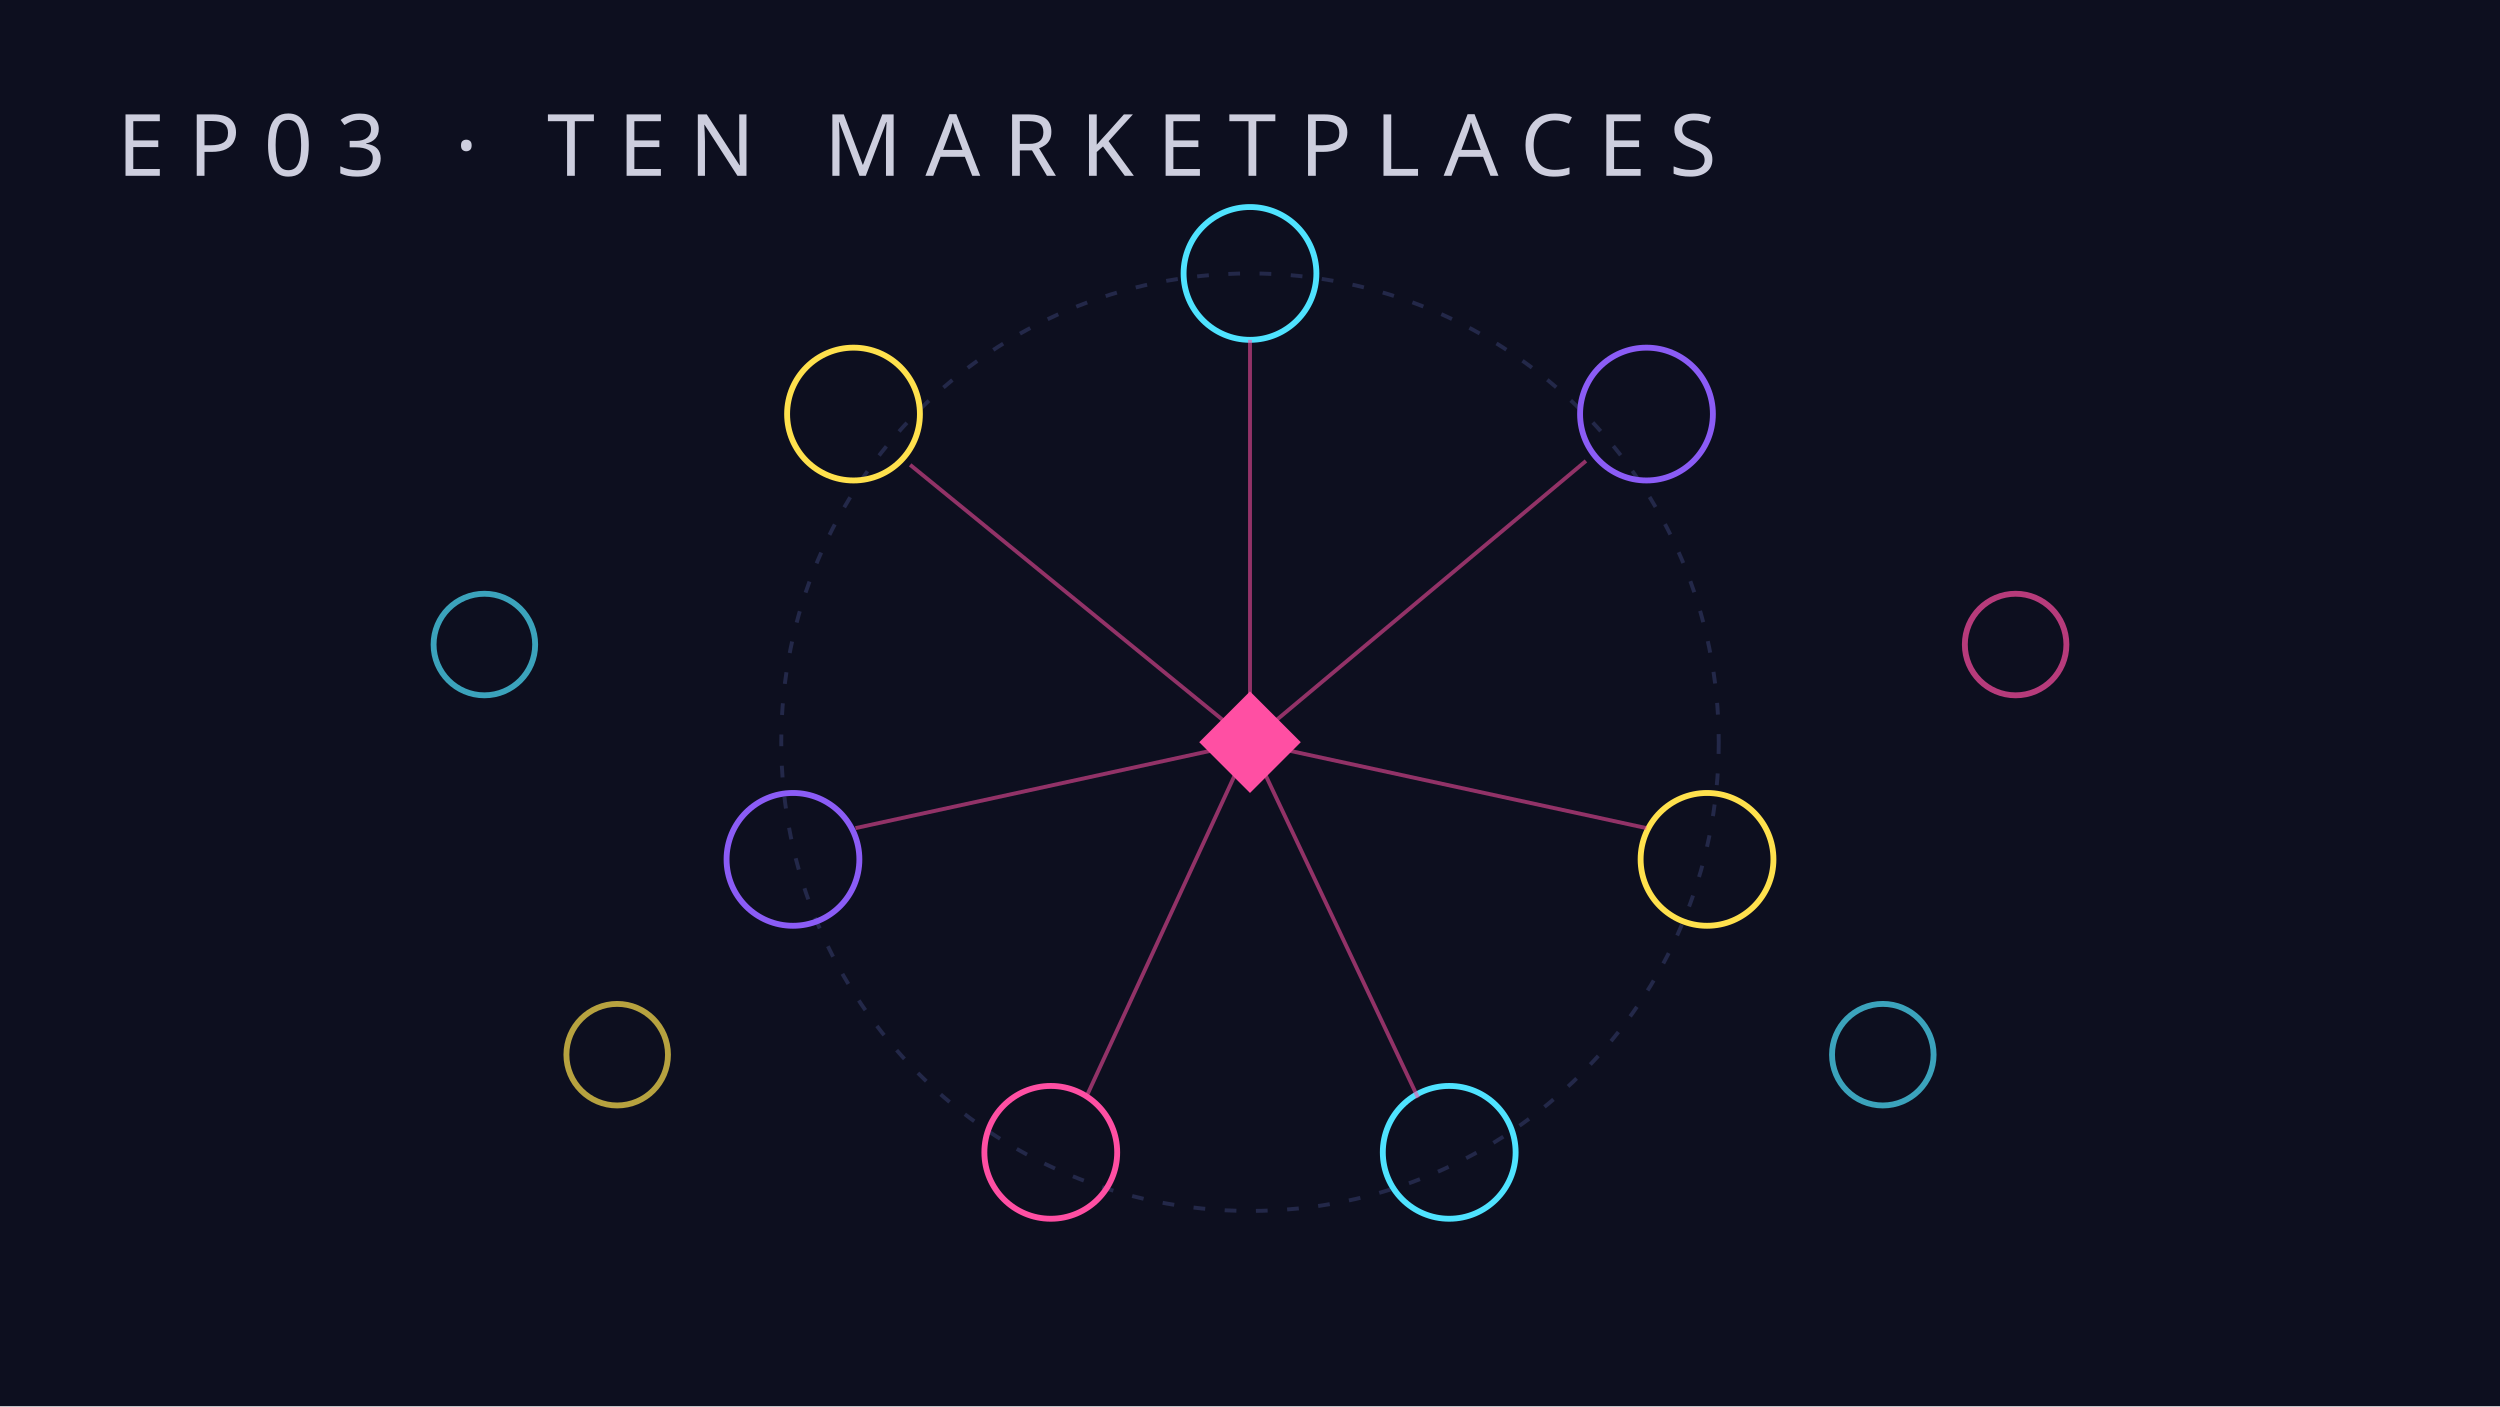
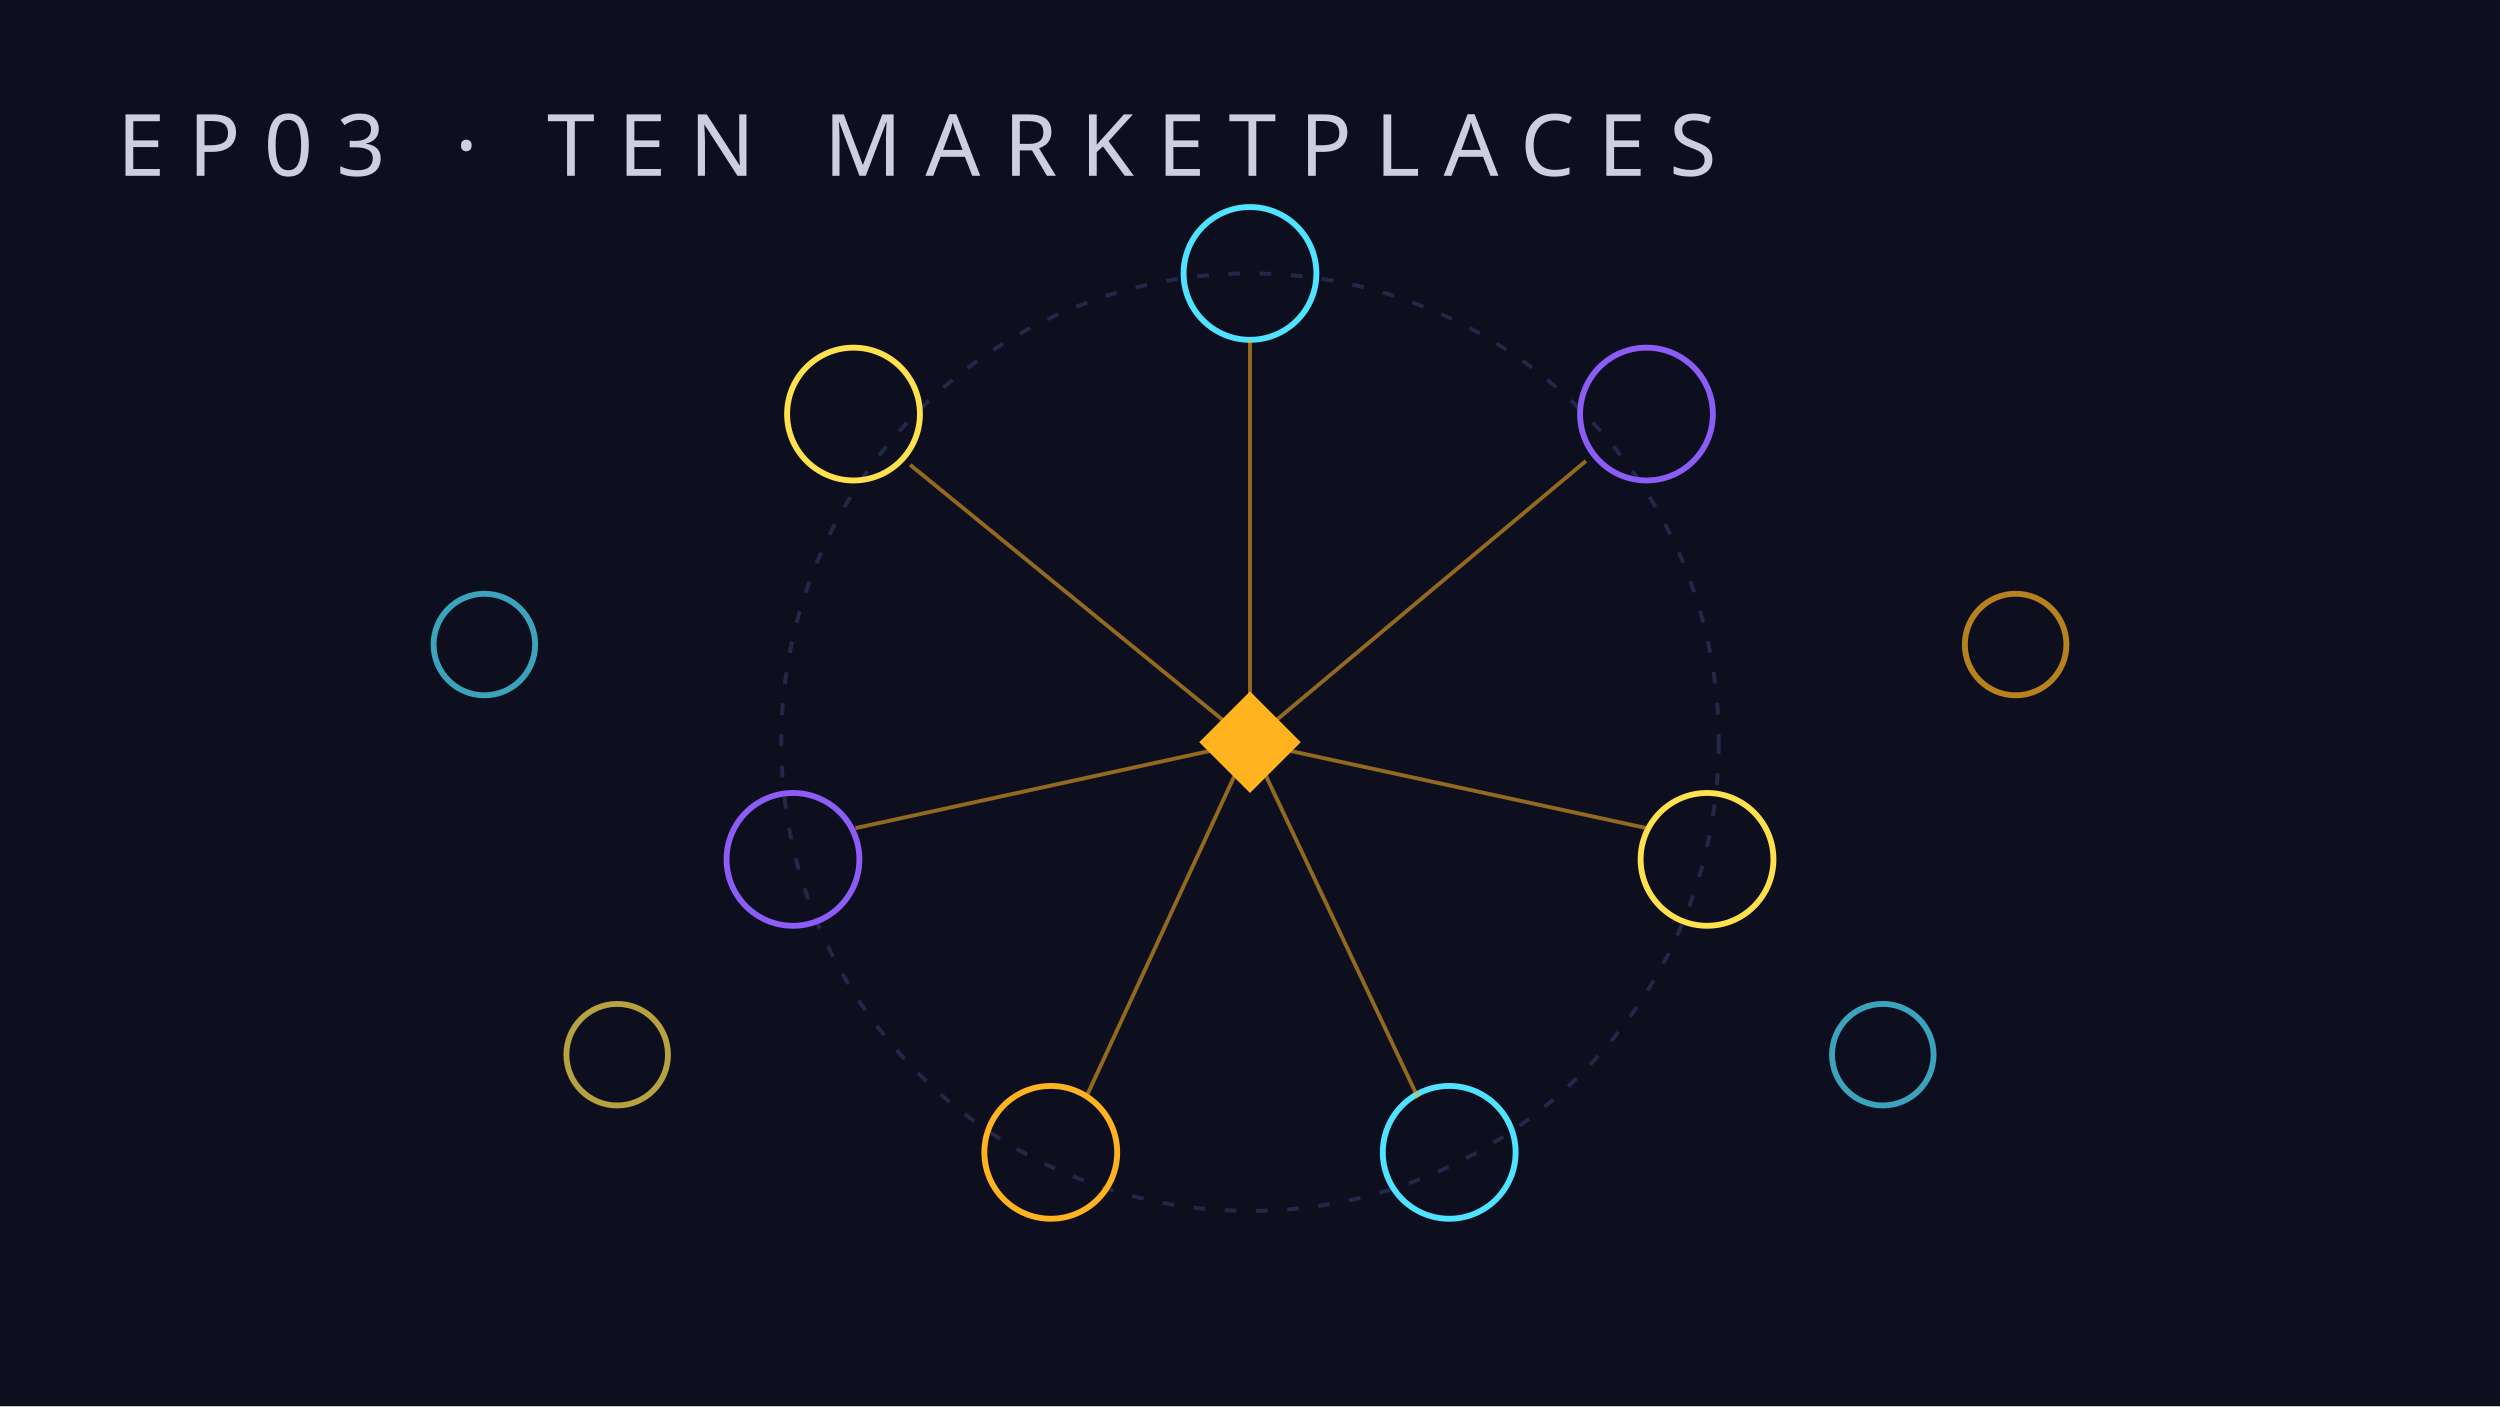
<svg xmlns="http://www.w3.org/2000/svg" viewBox="0 0 1280 720">
  <rect width="1280" height="720" fill="#0d0f1f" />
  <g fill="none">
    <circle cx="640" cy="380" r="240" stroke="#232849" stroke-width="2" stroke-dasharray="6 10" />
    <g stroke-width="3">
      <circle cx="640" cy="140" r="34" stroke="#4fe3ff" />
      <circle cx="843" cy="212" r="34" stroke="#8b5cf6" />
      <circle cx="874" cy="440" r="34" stroke="#ffe14d" />
      <circle cx="742" cy="590" r="34" stroke="#4fe3ff" />
-       <circle cx="538" cy="590" r="34" stroke="#ff4fa3" />
+       <circle cx="538" cy="590" r="34" stroke="#ffb31e" />
      <circle cx="406" cy="440" r="34" stroke="#8b5cf6" />
      <circle cx="437" cy="212" r="34" stroke="#ffe14d" />
      <circle cx="248" cy="330" r="26" stroke="#4fe3ff" opacity="0.7" />
-       <circle cx="1032" cy="330" r="26" stroke="#ff4fa3" opacity="0.7" />
+       <circle cx="1032" cy="330" r="26" stroke="#ffb31e" opacity="0.7" />
      <circle cx="316" cy="540" r="26" stroke="#ffe14d" opacity="0.7" />
      <circle cx="964" cy="540" r="26" stroke="#4fe3ff" opacity="0.7" />
    </g>
-     <g stroke="#ff4fa3" stroke-width="2" opacity="0.55">
+     <g stroke="#ffb31e" stroke-width="2" opacity="0.55">
      <line x1="640" y1="380" x2="640" y2="174" />
      <line x1="640" y1="380" x2="812" y2="236" />
      <line x1="640" y1="380" x2="843" y2="424" />
      <line x1="640" y1="380" x2="726" y2="562" />
      <line x1="640" y1="380" x2="556" y2="562" />
      <line x1="640" y1="380" x2="438" y2="424" />
      <line x1="640" y1="380" x2="466" y2="238" />
    </g>
  </g>
-   <g fill="#ff4fa3">
+   <g fill="#ffb31e">
    <polygon points="640,354 666,380 640,406 614,380" />
  </g>
  <text x="60" y="90" font-family="Arial Narrow, sans-serif" font-size="44" letter-spacing="12" fill="#eef0ff" opacity="0.85">EP03 · TEN MARKETPLACES</text>
</svg>
